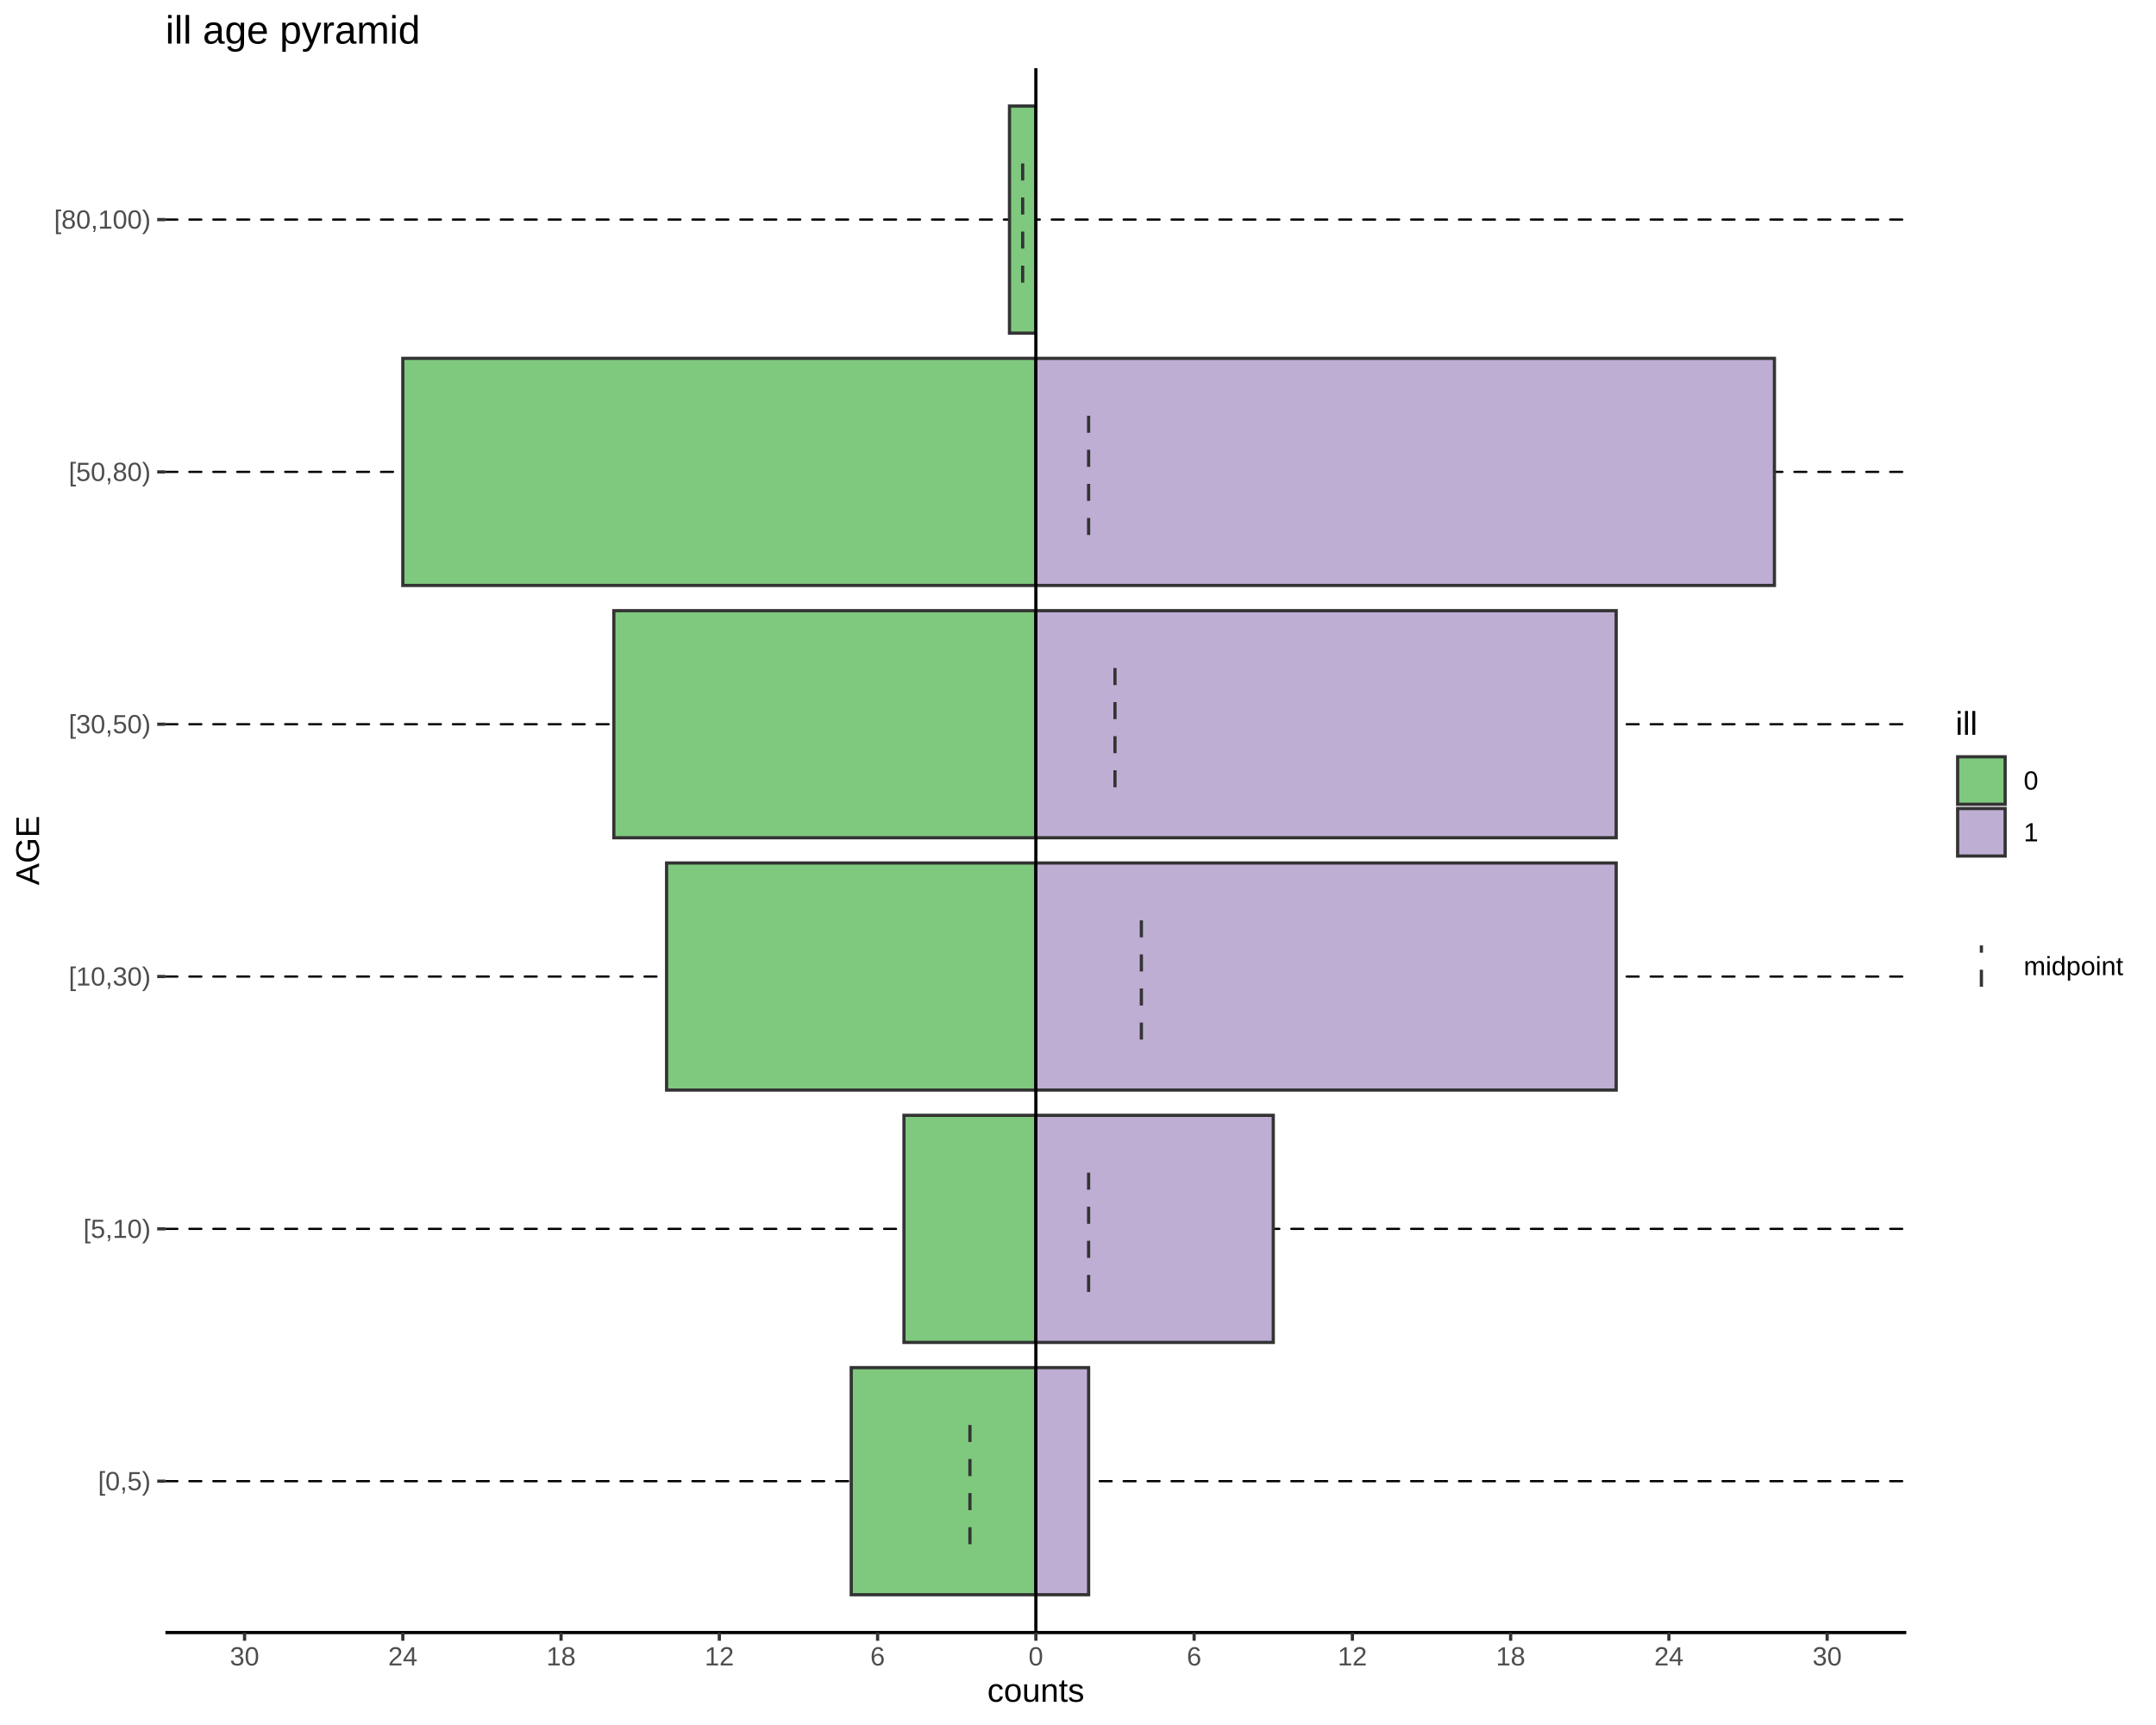
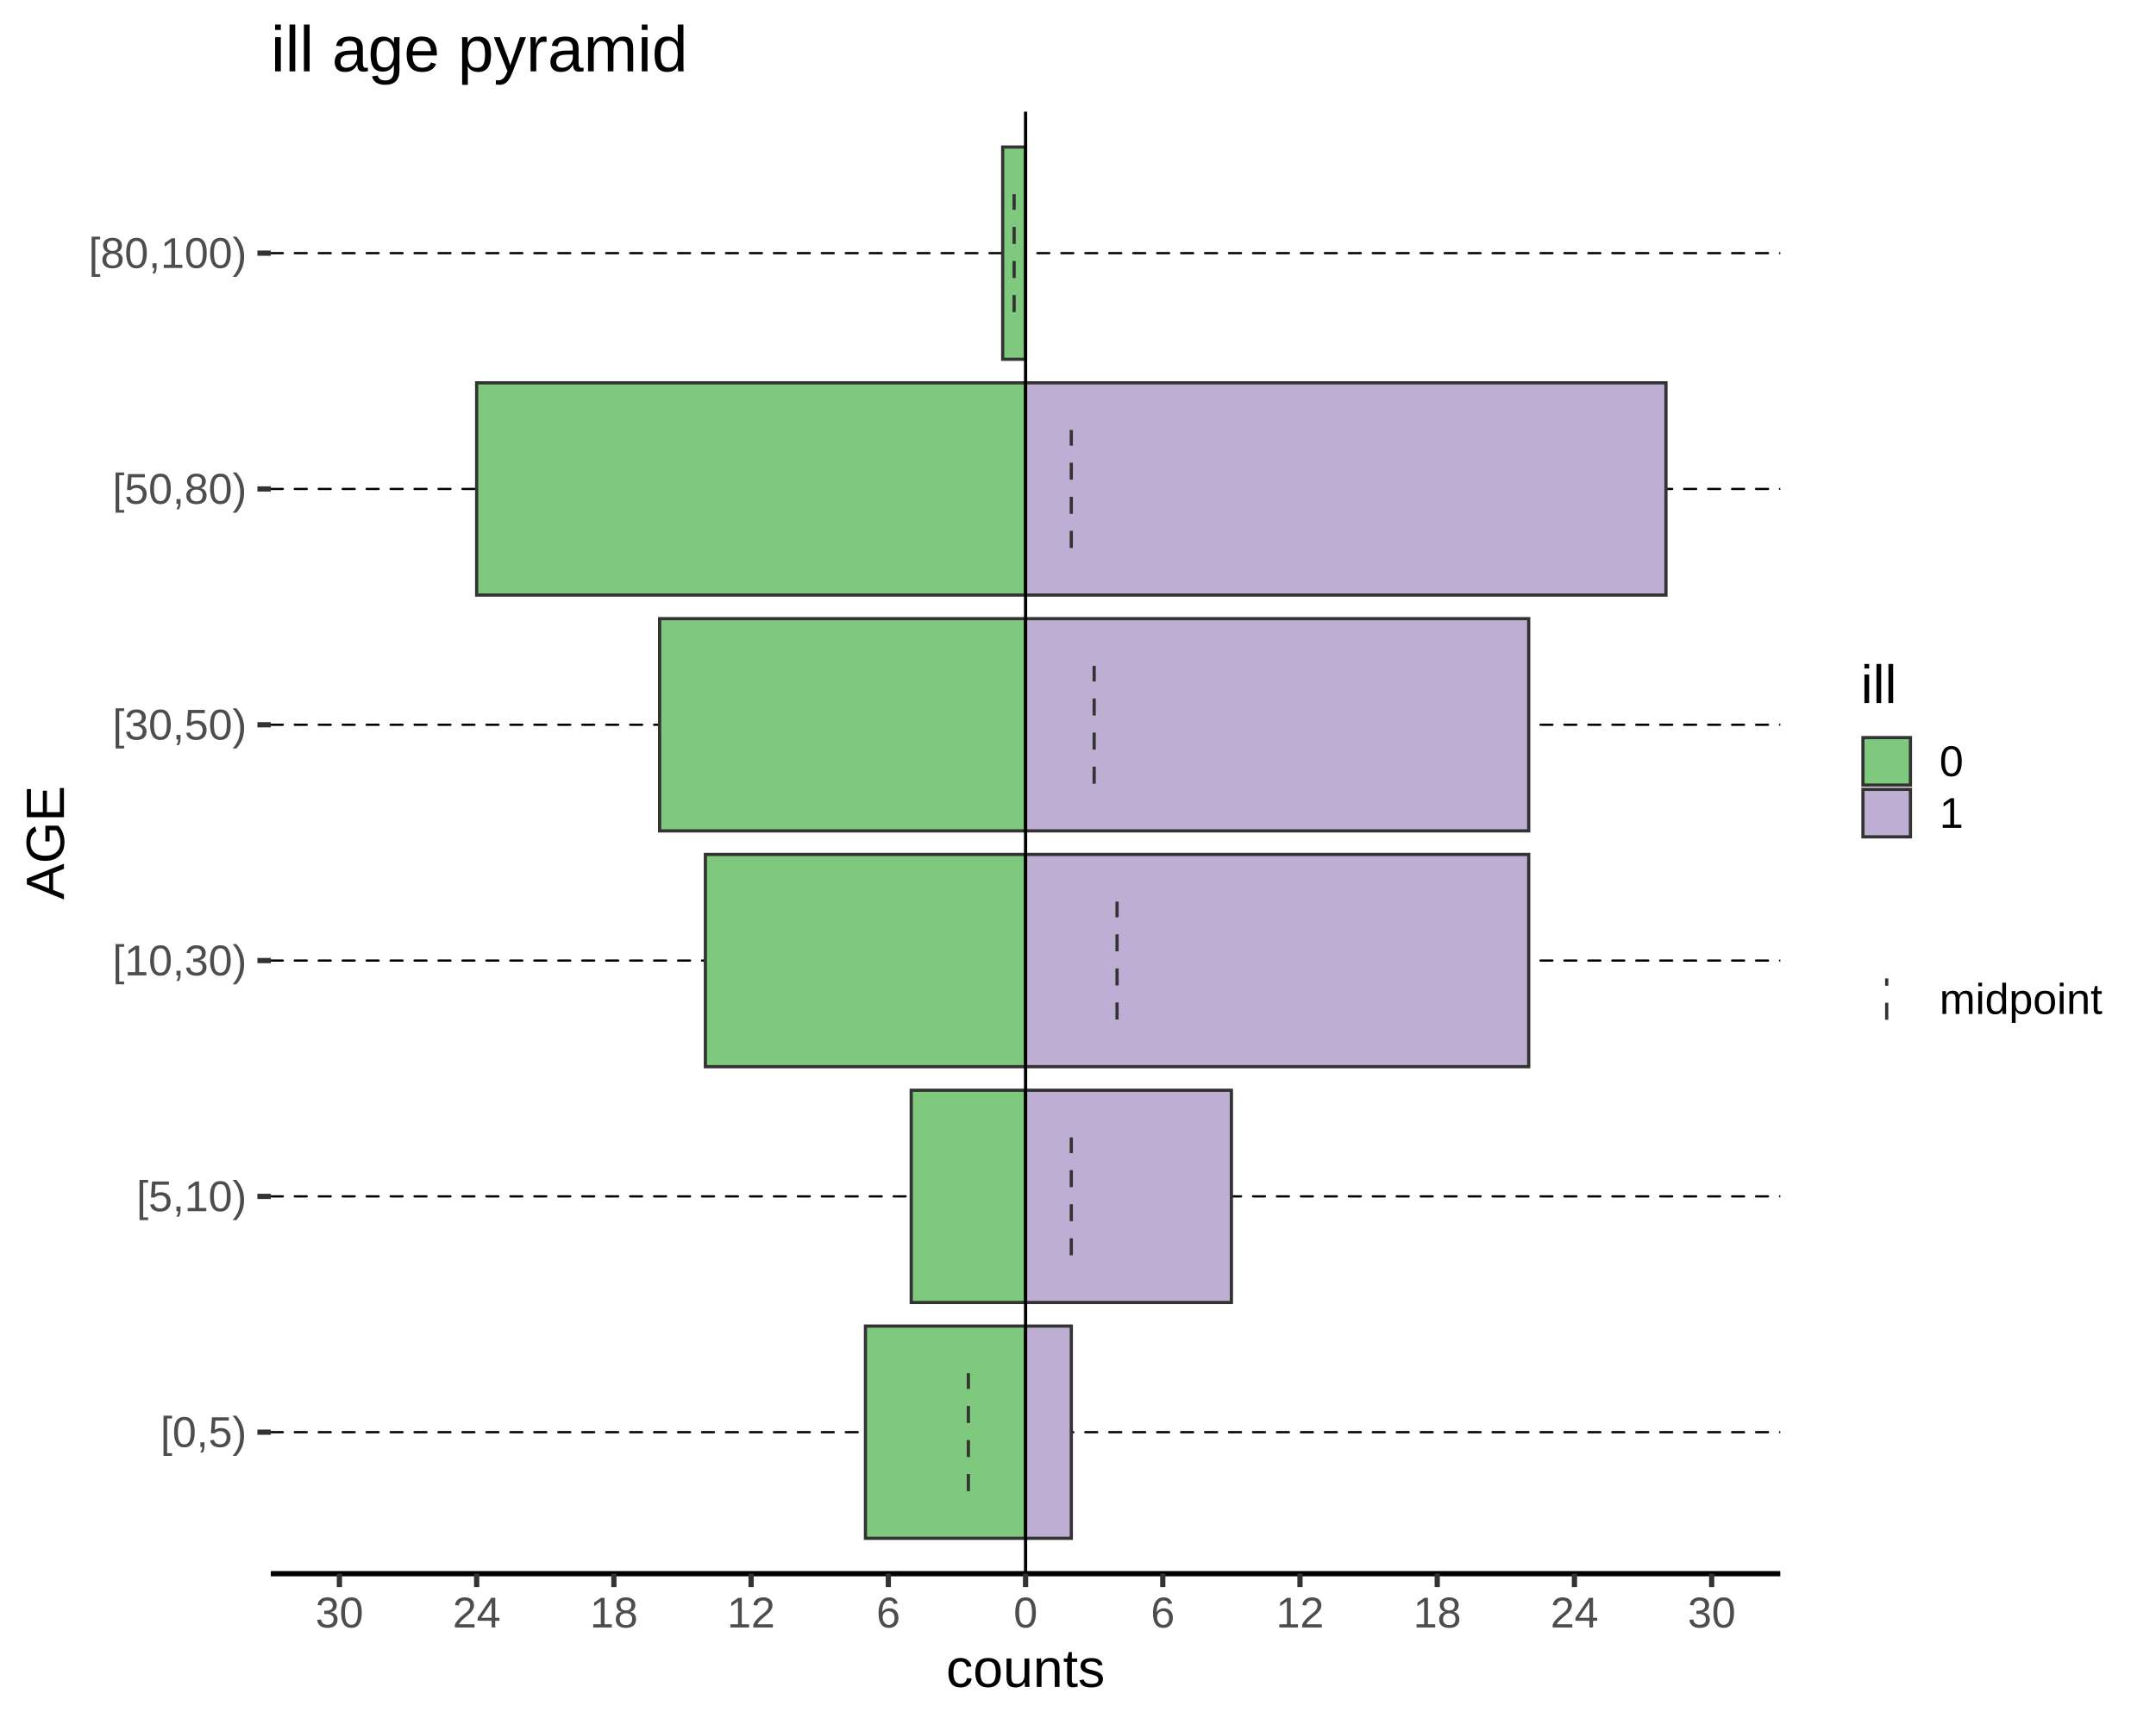
<svg xmlns="http://www.w3.org/2000/svg" viewBox="0 0 720.00 576.00">
  <defs>
    <style type="text/css">
    line, polyline, polygon, path, rect, circle {
      fill: none;
      stroke: #000000;
      stroke-linecap: round;
      stroke-linejoin: round;
      stroke-miterlimit: 10.00;
    }
  </style>
  </defs>
  <rect width="100%" height="100%" style="stroke: none; fill: #FFFFFF;" />
-   <rect x="0.00" y="0.00" width="720.00" height="576.00" style="stroke-width: 1.07; stroke: #FFFFFF; fill: #FFFFFF;" />
+   <rect x="0.00" y="0.00" width="720.00" height="576.00" style="stroke-width: 1.75; stroke: #FFFFFF; fill: #FFFFFF;" />
  <defs>
-     <clipPath id="cpNTUuMjR8NjM2LjYxfDU0NS4xM3wyMi43Nw==">
-       <rect x="55.24" y="22.77" width="581.36" height="522.36" />
+     <clipPath id="cpOTAuNDR8NTk0LjUzfDUyNS40N3wzNy4yOA==">
+       <rect x="90.44" y="37.28" width="504.09" height="488.19" />
    </clipPath>
  </defs>
-   <rect x="55.24" y="22.77" width="581.36" height="522.36" style="stroke-width: 1.07; stroke: none; fill: #FFFFFF;" clip-path="url(#cpNTUuMjR8NjM2LjYxfDU0NS4xM3wyMi43Nw==)" />
-   <polyline points="55.24,494.58 636.61,494.58 " style="stroke-width: 0.75; stroke-dasharray: 4.00,4.00;" clip-path="url(#cpNTUuMjR8NjM2LjYxfDU0NS4xM3wyMi43Nw==)" />
-   <polyline points="55.24,410.33 636.61,410.33 " style="stroke-width: 0.75; stroke-dasharray: 4.00,4.00;" clip-path="url(#cpNTUuMjR8NjM2LjYxfDU0NS4xM3wyMi43Nw==)" />
-   <polyline points="55.24,326.08 636.61,326.08 " style="stroke-width: 0.75; stroke-dasharray: 4.00,4.00;" clip-path="url(#cpNTUuMjR8NjM2LjYxfDU0NS4xM3wyMi43Nw==)" />
-   <polyline points="55.24,241.83 636.61,241.83 " style="stroke-width: 0.75; stroke-dasharray: 4.00,4.00;" clip-path="url(#cpNTUuMjR8NjM2LjYxfDU0NS4xM3wyMi43Nw==)" />
-   <polyline points="55.24,157.57 636.61,157.57 " style="stroke-width: 0.75; stroke-dasharray: 4.00,4.00;" clip-path="url(#cpNTUuMjR8NjM2LjYxfDU0NS4xM3wyMi43Nw==)" />
-   <polyline points="55.24,73.32 636.61,73.32 " style="stroke-width: 0.75; stroke-dasharray: 4.00,4.00;" clip-path="url(#cpNTUuMjR8NjM2LjYxfDU0NS4xM3wyMi43Nw==)" />
-   <rect x="284.27" y="456.67" width="61.66" height="75.83" style="stroke-width: 1.07; stroke: #333333; stroke-linecap: square; stroke-linejoin: miter; fill: #7FC97F;" clip-path="url(#cpNTUuMjR8NjM2LjYxfDU0NS4xM3wyMi43Nw==)" />
-   <rect x="345.93" y="456.67" width="17.62" height="75.83" style="stroke-width: 1.07; stroke: #333333; stroke-linecap: square; stroke-linejoin: miter; fill: #BEAED4;" clip-path="url(#cpNTUuMjR8NjM2LjYxfDU0NS4xM3wyMi43Nw==)" />
-   <rect x="301.88" y="372.42" width="44.04" height="75.83" style="stroke-width: 1.07; stroke: #333333; stroke-linecap: square; stroke-linejoin: miter; fill: #7FC97F;" clip-path="url(#cpNTUuMjR8NjM2LjYxfDU0NS4xM3wyMi43Nw==)" />
-   <rect x="345.93" y="372.42" width="79.28" height="75.83" style="stroke-width: 1.07; stroke: #333333; stroke-linecap: square; stroke-linejoin: miter; fill: #BEAED4;" clip-path="url(#cpNTUuMjR8NjM2LjYxfDU0NS4xM3wyMi43Nw==)" />
-   <rect x="222.61" y="288.16" width="123.32" height="75.83" style="stroke-width: 1.07; stroke: #333333; stroke-linecap: square; stroke-linejoin: miter; fill: #7FC97F;" clip-path="url(#cpNTUuMjR8NjM2LjYxfDU0NS4xM3wyMi43Nw==)" />
-   <rect x="345.93" y="288.16" width="193.79" height="75.83" style="stroke-width: 1.07; stroke: #333333; stroke-linecap: square; stroke-linejoin: miter; fill: #BEAED4;" clip-path="url(#cpNTUuMjR8NjM2LjYxfDU0NS4xM3wyMi43Nw==)" />
-   <rect x="204.99" y="203.91" width="140.94" height="75.83" style="stroke-width: 1.07; stroke: #333333; stroke-linecap: square; stroke-linejoin: miter; fill: #7FC97F;" clip-path="url(#cpNTUuMjR8NjM2LjYxfDU0NS4xM3wyMi43Nw==)" />
-   <rect x="345.93" y="203.91" width="193.79" height="75.83" style="stroke-width: 1.07; stroke: #333333; stroke-linecap: square; stroke-linejoin: miter; fill: #BEAED4;" clip-path="url(#cpNTUuMjR8NjM2LjYxfDU0NS4xM3wyMi43Nw==)" />
-   <rect x="134.52" y="119.66" width="211.41" height="75.83" style="stroke-width: 1.07; stroke: #333333; stroke-linecap: square; stroke-linejoin: miter; fill: #7FC97F;" clip-path="url(#cpNTUuMjR8NjM2LjYxfDU0NS4xM3wyMi43Nw==)" />
-   <rect x="345.93" y="119.66" width="246.64" height="75.83" style="stroke-width: 1.07; stroke: #333333; stroke-linecap: square; stroke-linejoin: miter; fill: #BEAED4;" clip-path="url(#cpNTUuMjR8NjM2LjYxfDU0NS4xM3wyMi43Nw==)" />
-   <rect x="337.12" y="35.41" width="8.81" height="75.83" style="stroke-width: 1.07; stroke: #333333; stroke-linecap: square; stroke-linejoin: miter; fill: #7FC97F;" clip-path="url(#cpNTUuMjR8NjM2LjYxfDU0NS4xM3wyMi43Nw==)" />
-   <line x1="323.91" y1="515.64" x2="323.91" y2="473.52" style="stroke-width: 1.07; stroke: #333333; stroke-dasharray: 5.69,5.69; stroke-linecap: butt;" clip-path="url(#cpNTUuMjR8NjM2LjYxfDU0NS4xM3wyMi43Nw==)" />
-   <line x1="363.54" y1="431.39" x2="363.54" y2="389.27" style="stroke-width: 1.07; stroke: #333333; stroke-dasharray: 5.69,5.69; stroke-linecap: butt;" clip-path="url(#cpNTUuMjR8NjM2LjYxfDU0NS4xM3wyMi43Nw==)" />
-   <line x1="381.16" y1="347.14" x2="381.16" y2="305.01" style="stroke-width: 1.07; stroke: #333333; stroke-dasharray: 5.69,5.69; stroke-linecap: butt;" clip-path="url(#cpNTUuMjR8NjM2LjYxfDU0NS4xM3wyMi43Nw==)" />
-   <line x1="372.35" y1="262.89" x2="372.35" y2="220.76" style="stroke-width: 1.07; stroke: #333333; stroke-dasharray: 5.69,5.69; stroke-linecap: butt;" clip-path="url(#cpNTUuMjR8NjM2LjYxfDU0NS4xM3wyMi43Nw==)" />
-   <line x1="363.54" y1="178.64" x2="363.54" y2="136.51" style="stroke-width: 1.07; stroke: #333333; stroke-dasharray: 5.69,5.69; stroke-linecap: butt;" clip-path="url(#cpNTUuMjR8NjM2LjYxfDU0NS4xM3wyMi43Nw==)" />
-   <line x1="341.52" y1="94.39" x2="341.52" y2="52.26" style="stroke-width: 1.07; stroke: #333333; stroke-dasharray: 5.69,5.69; stroke-linecap: butt;" clip-path="url(#cpNTUuMjR8NjM2LjYxfDU0NS4xM3wyMi43Nw==)" />
-   <line x1="345.93" y1="545.13" x2="345.93" y2="22.77" style="stroke-width: 1.07; stroke-linecap: butt;" clip-path="url(#cpNTUuMjR8NjM2LjYxfDU0NS4xM3wyMi43Nw==)" />
+   <rect x="90.44" y="37.28" width="504.09" height="488.19" style="stroke-width: 1.75; stroke: none; fill: #FFFFFF;" clip-path="url(#cpOTAuNDR8NTk0LjUzfDUyNS40N3wzNy4yOA==)" />
+   <polyline points="90.44,478.22 594.53,478.22 " style="stroke-width: 0.75; stroke-dasharray: 4.00,4.00;" clip-path="url(#cpOTAuNDR8NTk0LjUzfDUyNS40N3wzNy4yOA==)" />
+   <polyline points="90.44,399.48 594.53,399.48 " style="stroke-width: 0.75; stroke-dasharray: 4.00,4.00;" clip-path="url(#cpOTAuNDR8NTk0LjUzfDUyNS40N3wzNy4yOA==)" />
+   <polyline points="90.44,320.74 594.53,320.74 " style="stroke-width: 0.75; stroke-dasharray: 4.00,4.00;" clip-path="url(#cpOTAuNDR8NTk0LjUzfDUyNS40N3wzNy4yOA==)" />
+   <polyline points="90.44,242.00 594.53,242.00 " style="stroke-width: 0.75; stroke-dasharray: 4.00,4.00;" clip-path="url(#cpOTAuNDR8NTk0LjUzfDUyNS40N3wzNy4yOA==)" />
+   <polyline points="90.44,163.26 594.53,163.26 " style="stroke-width: 0.75; stroke-dasharray: 4.00,4.00;" clip-path="url(#cpOTAuNDR8NTk0LjUzfDUyNS40N3wzNy4yOA==)" />
+   <polyline points="90.44,84.52 594.53,84.52 " style="stroke-width: 0.75; stroke-dasharray: 4.00,4.00;" clip-path="url(#cpOTAuNDR8NTk0LjUzfDUyNS40N3wzNy4yOA==)" />
+   <rect x="289.02" y="442.79" width="53.46" height="70.87" style="stroke-width: 1.07; stroke: #333333; stroke-linecap: square; stroke-linejoin: miter; fill: #7FC97F;" clip-path="url(#cpOTAuNDR8NTk0LjUzfDUyNS40N3wzNy4yOA==)" />
+   <rect x="342.49" y="442.79" width="15.28" height="70.87" style="stroke-width: 1.07; stroke: #333333; stroke-linecap: square; stroke-linejoin: miter; fill: #BEAED4;" clip-path="url(#cpOTAuNDR8NTk0LjUzfDUyNS40N3wzNy4yOA==)" />
+   <rect x="304.30" y="364.05" width="38.19" height="70.87" style="stroke-width: 1.07; stroke: #333333; stroke-linecap: square; stroke-linejoin: miter; fill: #7FC97F;" clip-path="url(#cpOTAuNDR8NTk0LjUzfDUyNS40N3wzNy4yOA==)" />
+   <rect x="342.49" y="364.05" width="68.74" height="70.87" style="stroke-width: 1.07; stroke: #333333; stroke-linecap: square; stroke-linejoin: miter; fill: #BEAED4;" clip-path="url(#cpOTAuNDR8NTk0LjUzfDUyNS40N3wzNy4yOA==)" />
+   <rect x="235.56" y="285.31" width="106.93" height="70.87" style="stroke-width: 1.07; stroke: #333333; stroke-linecap: square; stroke-linejoin: miter; fill: #7FC97F;" clip-path="url(#cpOTAuNDR8NTk0LjUzfDUyNS40N3wzNy4yOA==)" />
+   <rect x="342.49" y="285.31" width="168.03" height="70.87" style="stroke-width: 1.07; stroke: #333333; stroke-linecap: square; stroke-linejoin: miter; fill: #BEAED4;" clip-path="url(#cpOTAuNDR8NTk0LjUzfDUyNS40N3wzNy4yOA==)" />
+   <rect x="220.28" y="206.57" width="122.20" height="70.87" style="stroke-width: 1.07; stroke: #333333; stroke-linecap: square; stroke-linejoin: miter; fill: #7FC97F;" clip-path="url(#cpOTAuNDR8NTk0LjUzfDUyNS40N3wzNy4yOA==)" />
+   <rect x="342.49" y="206.57" width="168.03" height="70.87" style="stroke-width: 1.07; stroke: #333333; stroke-linecap: square; stroke-linejoin: miter; fill: #BEAED4;" clip-path="url(#cpOTAuNDR8NTk0LjUzfDUyNS40N3wzNy4yOA==)" />
+   <rect x="159.18" y="127.83" width="183.31" height="70.87" style="stroke-width: 1.07; stroke: #333333; stroke-linecap: square; stroke-linejoin: miter; fill: #7FC97F;" clip-path="url(#cpOTAuNDR8NTk0LjUzfDUyNS40N3wzNy4yOA==)" />
+   <rect x="342.49" y="127.83" width="213.86" height="70.87" style="stroke-width: 1.07; stroke: #333333; stroke-linecap: square; stroke-linejoin: miter; fill: #BEAED4;" clip-path="url(#cpOTAuNDR8NTk0LjUzfDUyNS40N3wzNy4yOA==)" />
+   <rect x="334.85" y="49.09" width="7.64" height="70.87" style="stroke-width: 1.07; stroke: #333333; stroke-linecap: square; stroke-linejoin: miter; fill: #7FC97F;" clip-path="url(#cpOTAuNDR8NTk0LjUzfDUyNS40N3wzNy4yOA==)" />
+   <line x1="323.39" y1="497.91" x2="323.39" y2="458.54" style="stroke-width: 1.07; stroke: #333333; stroke-dasharray: 5.69,5.69; stroke-linecap: butt;" clip-path="url(#cpOTAuNDR8NTk0LjUzfDUyNS40N3wzNy4yOA==)" />
+   <line x1="357.76" y1="419.17" x2="357.76" y2="379.80" style="stroke-width: 1.07; stroke: #333333; stroke-dasharray: 5.69,5.69; stroke-linecap: butt;" clip-path="url(#cpOTAuNDR8NTk0LjUzfDUyNS40N3wzNy4yOA==)" />
+   <line x1="373.04" y1="340.43" x2="373.04" y2="301.06" style="stroke-width: 1.07; stroke: #333333; stroke-dasharray: 5.69,5.69; stroke-linecap: butt;" clip-path="url(#cpOTAuNDR8NTk0LjUzfDUyNS40N3wzNy4yOA==)" />
+   <line x1="365.40" y1="261.69" x2="365.40" y2="222.32" style="stroke-width: 1.07; stroke: #333333; stroke-dasharray: 5.69,5.69; stroke-linecap: butt;" clip-path="url(#cpOTAuNDR8NTk0LjUzfDUyNS40N3wzNy4yOA==)" />
+   <line x1="357.76" y1="182.95" x2="357.76" y2="143.58" style="stroke-width: 1.07; stroke: #333333; stroke-dasharray: 5.69,5.69; stroke-linecap: butt;" clip-path="url(#cpOTAuNDR8NTk0LjUzfDUyNS40N3wzNy4yOA==)" />
+   <line x1="338.67" y1="104.21" x2="338.67" y2="64.84" style="stroke-width: 1.07; stroke: #333333; stroke-dasharray: 5.69,5.69; stroke-linecap: butt;" clip-path="url(#cpOTAuNDR8NTk0LjUzfDUyNS40N3wzNy4yOA==)" />
+   <line x1="342.49" y1="525.47" x2="342.49" y2="37.28" style="stroke-width: 1.07; stroke-linecap: butt;" clip-path="url(#cpOTAuNDR8NTk0LjUzfDUyNS40N3wzNy4yOA==)" />
  <defs>
    <clipPath id="cpMC4wMHw3MjAuMDB8NTc2LjAwfDAuMDA=">
      <rect x="0.00" y="0.00" width="720.00" height="576.00" />
    </clipPath>
  </defs>
  <g clip-path="url(#cpMC4wMHw3MjAuMDB8NTc2LjAwfDAuMDA=)">
-     <text x="32.73" y="497.60" style="font-size: 8.80px; fill: #4D4D4D; font-family: Liberation Sans;" textLength="17.58px" lengthAdjust="spacingAndGlyphs">[0,5)</text>
+     <text x="53.57" y="483.17" style="font-size: 14.40px; fill: #4D4D4D; font-family: Liberation Sans;" textLength="28.80px" lengthAdjust="spacingAndGlyphs">[0,5)</text>
  </g>
  <g clip-path="url(#cpMC4wMHw3MjAuMDB8NTc2LjAwfDAuMDA=)">
-     <text x="27.84" y="413.35" style="font-size: 8.80px; fill: #4D4D4D; font-family: Liberation Sans;" textLength="22.47px" lengthAdjust="spacingAndGlyphs">[5,10)</text>
+     <text x="45.57" y="404.43" style="font-size: 14.40px; fill: #4D4D4D; font-family: Liberation Sans;" textLength="36.80px" lengthAdjust="spacingAndGlyphs">[5,10)</text>
  </g>
  <g clip-path="url(#cpMC4wMHw3MjAuMDB8NTc2LjAwfDAuMDA=)">
-     <text x="22.95" y="329.10" style="font-size: 8.80px; fill: #4D4D4D; font-family: Liberation Sans;" textLength="27.36px" lengthAdjust="spacingAndGlyphs">[10,30)</text>
+     <text x="37.57" y="325.69" style="font-size: 14.40px; fill: #4D4D4D; font-family: Liberation Sans;" textLength="44.80px" lengthAdjust="spacingAndGlyphs">[10,30)</text>
  </g>
  <g clip-path="url(#cpMC4wMHw3MjAuMDB8NTc2LjAwfDAuMDA=)">
-     <text x="22.95" y="244.85" style="font-size: 8.80px; fill: #4D4D4D; font-family: Liberation Sans;" textLength="27.36px" lengthAdjust="spacingAndGlyphs">[30,50)</text>
+     <text x="37.57" y="246.95" style="font-size: 14.40px; fill: #4D4D4D; font-family: Liberation Sans;" textLength="44.80px" lengthAdjust="spacingAndGlyphs">[30,50)</text>
  </g>
  <g clip-path="url(#cpMC4wMHw3MjAuMDB8NTc2LjAwfDAuMDA=)">
-     <text x="22.95" y="160.60" style="font-size: 8.80px; fill: #4D4D4D; font-family: Liberation Sans;" textLength="27.36px" lengthAdjust="spacingAndGlyphs">[50,80)</text>
+     <text x="37.57" y="168.21" style="font-size: 14.40px; fill: #4D4D4D; font-family: Liberation Sans;" textLength="44.80px" lengthAdjust="spacingAndGlyphs">[50,80)</text>
  </g>
  <g clip-path="url(#cpMC4wMHw3MjAuMDB8NTc2LjAwfDAuMDA=)">
-     <text x="18.06" y="76.35" style="font-size: 8.80px; fill: #4D4D4D; font-family: Liberation Sans;" textLength="32.25px" lengthAdjust="spacingAndGlyphs">[80,100)</text>
+     <text x="29.57" y="89.47" style="font-size: 14.40px; fill: #4D4D4D; font-family: Liberation Sans;" textLength="52.80px" lengthAdjust="spacingAndGlyphs">[80,100)</text>
  </g>
-   <polyline points="52.50,494.58 55.24,494.58 " style="stroke-width: 1.07; stroke: #333333; stroke-linecap: butt;" clip-path="url(#cpMC4wMHw3MjAuMDB8NTc2LjAwfDAuMDA=)" />
-   <polyline points="52.50,410.33 55.24,410.33 " style="stroke-width: 1.07; stroke: #333333; stroke-linecap: butt;" clip-path="url(#cpMC4wMHw3MjAuMDB8NTc2LjAwfDAuMDA=)" />
-   <polyline points="52.50,326.08 55.24,326.08 " style="stroke-width: 1.07; stroke: #333333; stroke-linecap: butt;" clip-path="url(#cpMC4wMHw3MjAuMDB8NTc2LjAwfDAuMDA=)" />
-   <polyline points="52.50,241.83 55.24,241.83 " style="stroke-width: 1.07; stroke: #333333; stroke-linecap: butt;" clip-path="url(#cpMC4wMHw3MjAuMDB8NTc2LjAwfDAuMDA=)" />
-   <polyline points="52.50,157.57 55.24,157.57 " style="stroke-width: 1.07; stroke: #333333; stroke-linecap: butt;" clip-path="url(#cpMC4wMHw3MjAuMDB8NTc2LjAwfDAuMDA=)" />
-   <polyline points="52.50,73.32 55.24,73.32 " style="stroke-width: 1.07; stroke: #333333; stroke-linecap: butt;" clip-path="url(#cpMC4wMHw3MjAuMDB8NTc2LjAwfDAuMDA=)" />
-   <polyline points="55.24,545.13 636.61,545.13 " style="stroke-width: 1.07; stroke-linecap: butt;" clip-path="url(#cpMC4wMHw3MjAuMDB8NTc2LjAwfDAuMDA=)" />
-   <polyline points="81.67,547.87 81.67,545.13 " style="stroke-width: 1.07; stroke: #333333; stroke-linecap: butt;" clip-path="url(#cpMC4wMHw3MjAuMDB8NTc2LjAwfDAuMDA=)" />
-   <polyline points="134.52,547.87 134.52,545.13 " style="stroke-width: 1.07; stroke: #333333; stroke-linecap: butt;" clip-path="url(#cpMC4wMHw3MjAuMDB8NTc2LjAwfDAuMDA=)" />
-   <polyline points="187.37,547.87 187.37,545.13 " style="stroke-width: 1.07; stroke: #333333; stroke-linecap: butt;" clip-path="url(#cpMC4wMHw3MjAuMDB8NTc2LjAwfDAuMDA=)" />
-   <polyline points="240.22,547.87 240.22,545.13 " style="stroke-width: 1.07; stroke: #333333; stroke-linecap: butt;" clip-path="url(#cpMC4wMHw3MjAuMDB8NTc2LjAwfDAuMDA=)" />
-   <polyline points="293.08,547.87 293.08,545.13 " style="stroke-width: 1.07; stroke: #333333; stroke-linecap: butt;" clip-path="url(#cpMC4wMHw3MjAuMDB8NTc2LjAwfDAuMDA=)" />
-   <polyline points="345.93,547.87 345.93,545.13 " style="stroke-width: 1.07; stroke: #333333; stroke-linecap: butt;" clip-path="url(#cpMC4wMHw3MjAuMDB8NTc2LjAwfDAuMDA=)" />
-   <polyline points="398.78,547.87 398.78,545.13 " style="stroke-width: 1.07; stroke: #333333; stroke-linecap: butt;" clip-path="url(#cpMC4wMHw3MjAuMDB8NTc2LjAwfDAuMDA=)" />
-   <polyline points="451.63,547.87 451.63,545.13 " style="stroke-width: 1.07; stroke: #333333; stroke-linecap: butt;" clip-path="url(#cpMC4wMHw3MjAuMDB8NTc2LjAwfDAuMDA=)" />
-   <polyline points="504.48,547.87 504.48,545.13 " style="stroke-width: 1.07; stroke: #333333; stroke-linecap: butt;" clip-path="url(#cpMC4wMHw3MjAuMDB8NTc2LjAwfDAuMDA=)" />
-   <polyline points="557.33,547.87 557.33,545.13 " style="stroke-width: 1.07; stroke: #333333; stroke-linecap: butt;" clip-path="url(#cpMC4wMHw3MjAuMDB8NTc2LjAwfDAuMDA=)" />
-   <polyline points="610.18,547.87 610.18,545.13 " style="stroke-width: 1.07; stroke: #333333; stroke-linecap: butt;" clip-path="url(#cpMC4wMHw3MjAuMDB8NTc2LjAwfDAuMDA=)" />
+   <polyline points="85.96,478.22 90.44,478.22 " style="stroke-width: 1.75; stroke: #333333; stroke-linecap: butt;" clip-path="url(#cpMC4wMHw3MjAuMDB8NTc2LjAwfDAuMDA=)" />
+   <polyline points="85.96,399.48 90.44,399.48 " style="stroke-width: 1.75; stroke: #333333; stroke-linecap: butt;" clip-path="url(#cpMC4wMHw3MjAuMDB8NTc2LjAwfDAuMDA=)" />
+   <polyline points="85.96,320.74 90.44,320.74 " style="stroke-width: 1.75; stroke: #333333; stroke-linecap: butt;" clip-path="url(#cpMC4wMHw3MjAuMDB8NTc2LjAwfDAuMDA=)" />
+   <polyline points="85.96,242.00 90.44,242.00 " style="stroke-width: 1.75; stroke: #333333; stroke-linecap: butt;" clip-path="url(#cpMC4wMHw3MjAuMDB8NTc2LjAwfDAuMDA=)" />
+   <polyline points="85.96,163.26 90.44,163.26 " style="stroke-width: 1.75; stroke: #333333; stroke-linecap: butt;" clip-path="url(#cpMC4wMHw3MjAuMDB8NTc2LjAwfDAuMDA=)" />
+   <polyline points="85.96,84.52 90.44,84.52 " style="stroke-width: 1.75; stroke: #333333; stroke-linecap: butt;" clip-path="url(#cpMC4wMHw3MjAuMDB8NTc2LjAwfDAuMDA=)" />
+   <polyline points="90.44,525.47 594.53,525.47 " style="stroke-width: 1.75; stroke-linecap: butt;" clip-path="url(#cpMC4wMHw3MjAuMDB8NTc2LjAwfDAuMDA=)" />
+   <polyline points="113.35,529.95 113.35,525.47 " style="stroke-width: 1.75; stroke: #333333; stroke-linecap: butt;" clip-path="url(#cpMC4wMHw3MjAuMDB8NTc2LjAwfDAuMDA=)" />
+   <polyline points="159.18,529.95 159.18,525.47 " style="stroke-width: 1.75; stroke: #333333; stroke-linecap: butt;" clip-path="url(#cpMC4wMHw3MjAuMDB8NTc2LjAwfDAuMDA=)" />
+   <polyline points="205.01,529.95 205.01,525.47 " style="stroke-width: 1.75; stroke: #333333; stroke-linecap: butt;" clip-path="url(#cpMC4wMHw3MjAuMDB8NTc2LjAwfDAuMDA=)" />
+   <polyline points="250.83,529.95 250.83,525.47 " style="stroke-width: 1.75; stroke: #333333; stroke-linecap: butt;" clip-path="url(#cpMC4wMHw3MjAuMDB8NTc2LjAwfDAuMDA=)" />
+   <polyline points="296.66,529.95 296.66,525.47 " style="stroke-width: 1.75; stroke: #333333; stroke-linecap: butt;" clip-path="url(#cpMC4wMHw3MjAuMDB8NTc2LjAwfDAuMDA=)" />
+   <polyline points="342.49,529.95 342.49,525.47 " style="stroke-width: 1.75; stroke: #333333; stroke-linecap: butt;" clip-path="url(#cpMC4wMHw3MjAuMDB8NTc2LjAwfDAuMDA=)" />
+   <polyline points="388.31,529.95 388.31,525.47 " style="stroke-width: 1.75; stroke: #333333; stroke-linecap: butt;" clip-path="url(#cpMC4wMHw3MjAuMDB8NTc2LjAwfDAuMDA=)" />
+   <polyline points="434.14,529.95 434.14,525.47 " style="stroke-width: 1.75; stroke: #333333; stroke-linecap: butt;" clip-path="url(#cpMC4wMHw3MjAuMDB8NTc2LjAwfDAuMDA=)" />
+   <polyline points="479.97,529.95 479.97,525.47 " style="stroke-width: 1.75; stroke: #333333; stroke-linecap: butt;" clip-path="url(#cpMC4wMHw3MjAuMDB8NTc2LjAwfDAuMDA=)" />
+   <polyline points="525.79,529.95 525.79,525.47 " style="stroke-width: 1.75; stroke: #333333; stroke-linecap: butt;" clip-path="url(#cpMC4wMHw3MjAuMDB8NTc2LjAwfDAuMDA=)" />
+   <polyline points="571.62,529.95 571.62,525.47 " style="stroke-width: 1.75; stroke: #333333; stroke-linecap: butt;" clip-path="url(#cpMC4wMHw3MjAuMDB8NTc2LjAwfDAuMDA=)" />
  <g clip-path="url(#cpMC4wMHw3MjAuMDB8NTc2LjAwfDAuMDA=)">
-     <text x="76.78" y="556.11" style="font-size: 8.80px; fill: #4D4D4D; font-family: Liberation Sans;" textLength="9.78px" lengthAdjust="spacingAndGlyphs">30</text>
+     <text x="105.35" y="543.44" style="font-size: 14.40px; fill: #4D4D4D; font-family: Liberation Sans;" textLength="16.00px" lengthAdjust="spacingAndGlyphs">30</text>
  </g>
  <g clip-path="url(#cpMC4wMHw3MjAuMDB8NTc2LjAwfDAuMDA=)">
-     <text x="129.63" y="556.11" style="font-size: 8.80px; fill: #4D4D4D; font-family: Liberation Sans;" textLength="9.78px" lengthAdjust="spacingAndGlyphs">24</text>
+     <text x="151.18" y="543.44" style="font-size: 14.40px; fill: #4D4D4D; font-family: Liberation Sans;" textLength="16.00px" lengthAdjust="spacingAndGlyphs">24</text>
  </g>
  <g clip-path="url(#cpMC4wMHw3MjAuMDB8NTc2LjAwfDAuMDA=)">
-     <text x="182.48" y="556.11" style="font-size: 8.80px; fill: #4D4D4D; font-family: Liberation Sans;" textLength="9.78px" lengthAdjust="spacingAndGlyphs">18</text>
+     <text x="197.01" y="543.44" style="font-size: 14.40px; fill: #4D4D4D; font-family: Liberation Sans;" textLength="16.00px" lengthAdjust="spacingAndGlyphs">18</text>
  </g>
  <g clip-path="url(#cpMC4wMHw3MjAuMDB8NTc2LjAwfDAuMDA=)">
-     <text x="235.33" y="556.11" style="font-size: 8.80px; fill: #4D4D4D; font-family: Liberation Sans;" textLength="9.78px" lengthAdjust="spacingAndGlyphs">12</text>
+     <text x="242.83" y="543.44" style="font-size: 14.40px; fill: #4D4D4D; font-family: Liberation Sans;" textLength="16.00px" lengthAdjust="spacingAndGlyphs">12</text>
  </g>
  <g clip-path="url(#cpMC4wMHw3MjAuMDB8NTc2LjAwfDAuMDA=)">
-     <text x="290.63" y="556.11" style="font-size: 8.80px; fill: #4D4D4D; font-family: Liberation Sans;" textLength="4.89px" lengthAdjust="spacingAndGlyphs">6</text>
+     <text x="292.66" y="543.44" style="font-size: 14.40px; fill: #4D4D4D; font-family: Liberation Sans;" textLength="8.00px" lengthAdjust="spacingAndGlyphs">6</text>
  </g>
  <g clip-path="url(#cpMC4wMHw3MjAuMDB8NTc2LjAwfDAuMDA=)">
-     <text x="343.48" y="556.11" style="font-size: 8.80px; fill: #4D4D4D; font-family: Liberation Sans;" textLength="4.89px" lengthAdjust="spacingAndGlyphs">0</text>
+     <text x="338.49" y="543.44" style="font-size: 14.40px; fill: #4D4D4D; font-family: Liberation Sans;" textLength="8.00px" lengthAdjust="spacingAndGlyphs">0</text>
  </g>
  <g clip-path="url(#cpMC4wMHw3MjAuMDB8NTc2LjAwfDAuMDA=)">
-     <text x="396.33" y="556.11" style="font-size: 8.80px; fill: #4D4D4D; font-family: Liberation Sans;" textLength="4.89px" lengthAdjust="spacingAndGlyphs">6</text>
+     <text x="384.31" y="543.44" style="font-size: 14.40px; fill: #4D4D4D; font-family: Liberation Sans;" textLength="8.00px" lengthAdjust="spacingAndGlyphs">6</text>
  </g>
  <g clip-path="url(#cpMC4wMHw3MjAuMDB8NTc2LjAwfDAuMDA=)">
-     <text x="446.74" y="556.11" style="font-size: 8.80px; fill: #4D4D4D; font-family: Liberation Sans;" textLength="9.78px" lengthAdjust="spacingAndGlyphs">12</text>
+     <text x="426.14" y="543.44" style="font-size: 14.40px; fill: #4D4D4D; font-family: Liberation Sans;" textLength="16.00px" lengthAdjust="spacingAndGlyphs">12</text>
  </g>
  <g clip-path="url(#cpMC4wMHw3MjAuMDB8NTc2LjAwfDAuMDA=)">
-     <text x="499.59" y="556.11" style="font-size: 8.80px; fill: #4D4D4D; font-family: Liberation Sans;" textLength="9.78px" lengthAdjust="spacingAndGlyphs">18</text>
+     <text x="471.97" y="543.44" style="font-size: 14.40px; fill: #4D4D4D; font-family: Liberation Sans;" textLength="16.00px" lengthAdjust="spacingAndGlyphs">18</text>
  </g>
  <g clip-path="url(#cpMC4wMHw3MjAuMDB8NTc2LjAwfDAuMDA=)">
-     <text x="552.44" y="556.11" style="font-size: 8.80px; fill: #4D4D4D; font-family: Liberation Sans;" textLength="9.78px" lengthAdjust="spacingAndGlyphs">24</text>
+     <text x="517.79" y="543.44" style="font-size: 14.40px; fill: #4D4D4D; font-family: Liberation Sans;" textLength="16.00px" lengthAdjust="spacingAndGlyphs">24</text>
  </g>
  <g clip-path="url(#cpMC4wMHw3MjAuMDB8NTc2LjAwfDAuMDA=)">
-     <text x="605.29" y="556.11" style="font-size: 8.80px; fill: #4D4D4D; font-family: Liberation Sans;" textLength="9.78px" lengthAdjust="spacingAndGlyphs">30</text>
+     <text x="563.62" y="543.44" style="font-size: 14.40px; fill: #4D4D4D; font-family: Liberation Sans;" textLength="16.00px" lengthAdjust="spacingAndGlyphs">30</text>
  </g>
  <g clip-path="url(#cpMC4wMHw3MjAuMDB8NTc2LjAwfDAuMDA=)">
-     <text x="329.71" y="568.24" style="font-size: 11.00px; font-family: Liberation Sans;" textLength="32.44px" lengthAdjust="spacingAndGlyphs">counts</text>
+     <text x="315.96" y="563.30" style="font-size: 18.00px; font-family: Liberation Sans;" textLength="53.05px" lengthAdjust="spacingAndGlyphs">counts</text>
  </g>
  <g clip-path="url(#cpMC4wMHw3MjAuMDB8NTc2LjAwfDAuMDA=)">
-     <text transform="translate(13.04,295.58) rotate(-90)" style="font-size: 11.00px; font-family: Liberation Sans;" textLength="23.25px" lengthAdjust="spacingAndGlyphs">AGE</text>
+     <text transform="translate(21.36,300.37) rotate(-90)" style="font-size: 18.00px; font-family: Liberation Sans;" textLength="38.00px" lengthAdjust="spacingAndGlyphs">AGE</text>
  </g>
-   <rect x="647.57" y="231.19" width="38.61" height="60.84" style="stroke-width: 1.07; stroke: none; fill: #FFFFFF;" clip-path="url(#cpMC4wMHw3MjAuMDB8NTc2LjAwfDAuMDA=)" />
+   <rect x="612.46" y="211.52" width="52.18" height="77.58" style="stroke-width: 1.75; stroke: none; fill: #FFFFFF;" clip-path="url(#cpMC4wMHw3MjAuMDB8NTc2LjAwfDAuMDA=)" />
  <g clip-path="url(#cpMC4wMHw3MjAuMDB8NTc2LjAwfDAuMDA=)">
-     <text x="653.05" y="245.37" style="font-size: 11.00px; font-family: Liberation Sans;" textLength="7.31px" lengthAdjust="spacingAndGlyphs">ill</text>
+     <text x="621.43" y="234.75" style="font-size: 18.00px; font-family: Liberation Sans;" textLength="12.00px" lengthAdjust="spacingAndGlyphs">ill</text>
  </g>
-   <rect x="653.76" y="252.70" width="15.86" height="15.86" style="stroke-width: 1.07; stroke: #333333; stroke-linecap: square; stroke-linejoin: miter; fill: #7FC97F;" clip-path="url(#cpMC4wMHw3MjAuMDB8NTc2LjAwfDAuMDA=)" />
-   <rect x="653.76" y="269.98" width="15.86" height="15.86" style="stroke-width: 1.07; stroke: #333333; stroke-linecap: square; stroke-linejoin: miter; fill: #BEAED4;" clip-path="url(#cpMC4wMHw3MjAuMDB8NTc2LjAwfDAuMDA=)" />
+   <rect x="622.14" y="246.29" width="15.86" height="15.86" style="stroke-width: 1.07; stroke: #333333; stroke-linecap: square; stroke-linejoin: miter; fill: #7FC97F;" clip-path="url(#cpMC4wMHw3MjAuMDB8NTc2LjAwfDAuMDA=)" />
+   <rect x="622.14" y="263.57" width="15.86" height="15.86" style="stroke-width: 1.07; stroke: #333333; stroke-linecap: square; stroke-linejoin: miter; fill: #BEAED4;" clip-path="url(#cpMC4wMHw3MjAuMDB8NTc2LjAwfDAuMDA=)" />
  <g clip-path="url(#cpMC4wMHw3MjAuMDB8NTc2LjAwfDAuMDA=)">
-     <text x="675.81" y="263.66" style="font-size: 8.80px; font-family: Liberation Sans;" textLength="4.89px" lengthAdjust="spacingAndGlyphs">0</text>
+     <text x="647.68" y="259.17" style="font-size: 14.40px; font-family: Liberation Sans;" textLength="8.00px" lengthAdjust="spacingAndGlyphs">0</text>
  </g>
  <g clip-path="url(#cpMC4wMHw3MjAuMDB8NTc2LjAwfDAuMDA=)">
-     <text x="675.81" y="280.94" style="font-size: 8.80px; font-family: Liberation Sans;" textLength="4.89px" lengthAdjust="spacingAndGlyphs">1</text>
+     <text x="647.68" y="276.45" style="font-size: 14.40px; font-family: Liberation Sans;" textLength="8.00px" lengthAdjust="spacingAndGlyphs">1</text>
  </g>
-   <rect x="647.57" y="302.99" width="66.95" height="33.72" style="stroke-width: 1.07; stroke: none; fill: #FFFFFF;" clip-path="url(#cpMC4wMHw3MjAuMDB8NTc2LjAwfDAuMDA=)" />
-   <line x1="661.69" y1="329.50" x2="661.69" y2="315.68" style="stroke-width: 1.07; stroke: #333333; stroke-dasharray: 5.69,5.69; stroke-linecap: butt;" clip-path="url(#cpMC4wMHw3MjAuMDB8NTc2LjAwfDAuMDA=)" />
+   <rect x="612.46" y="307.04" width="98.57" height="44.18" style="stroke-width: 1.75; stroke: none; fill: #FFFFFF;" clip-path="url(#cpMC4wMHw3MjAuMDB8NTc2LjAwfDAuMDA=)" />
+   <line x1="630.07" y1="340.52" x2="630.07" y2="326.70" style="stroke-width: 1.07; stroke: #333333; stroke-dasharray: 5.69,5.69; stroke-linecap: butt;" clip-path="url(#cpMC4wMHw3MjAuMDB8NTc2LjAwfDAuMDA=)" />
  <g clip-path="url(#cpMC4wMHw3MjAuMDB8NTc2LjAwfDAuMDA=)">
-     <text x="675.81" y="325.61" style="font-size: 8.80px; font-family: Liberation Sans;" textLength="33.23px" lengthAdjust="spacingAndGlyphs">midpoint</text>
+     <text x="647.68" y="338.57" style="font-size: 14.40px; font-family: Liberation Sans;" textLength="54.39px" lengthAdjust="spacingAndGlyphs">midpoint</text>
  </g>
  <g clip-path="url(#cpMC4wMHw3MjAuMDB8NTc2LjAwfDAuMDA=)">
-     <text x="55.24" y="14.56" style="font-size: 13.20px; font-family: Liberation Sans;" textLength="85.00px" lengthAdjust="spacingAndGlyphs">ill age pyramid</text>
+     <text x="90.44" y="23.83" style="font-size: 21.60px; font-family: Liberation Sans;" textLength="139.25px" lengthAdjust="spacingAndGlyphs">ill age pyramid</text>
  </g>
</svg>
